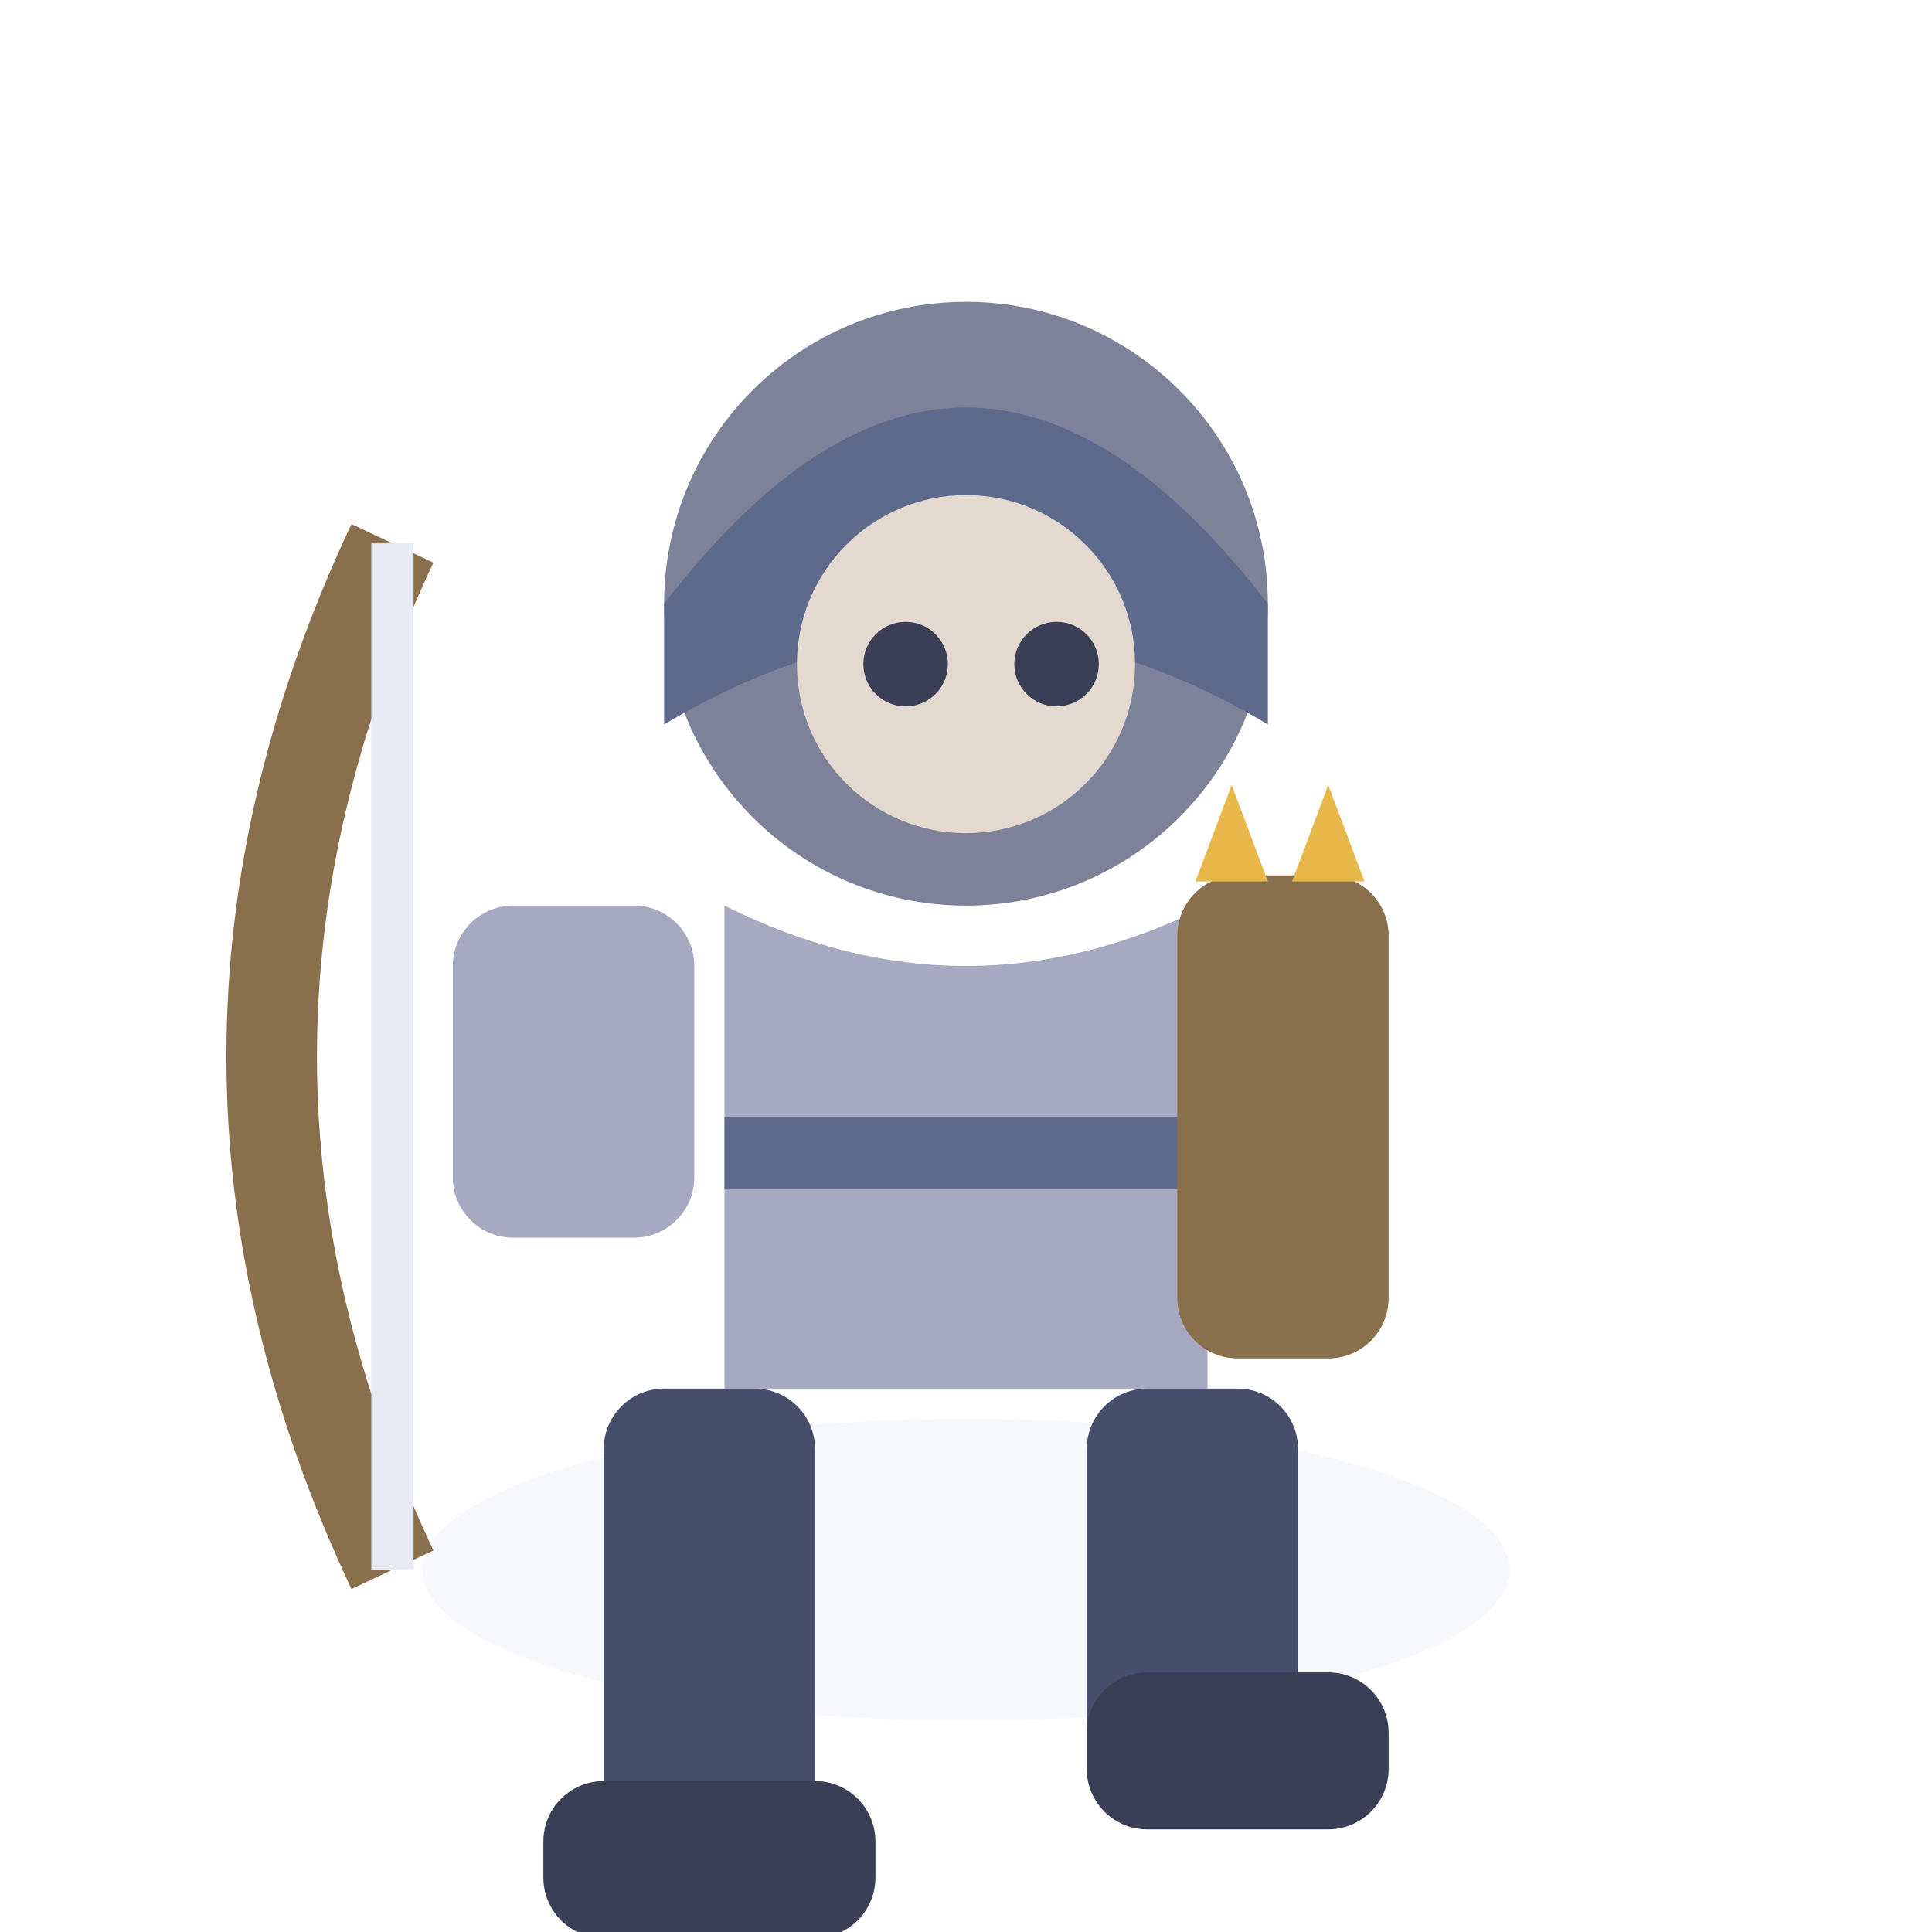
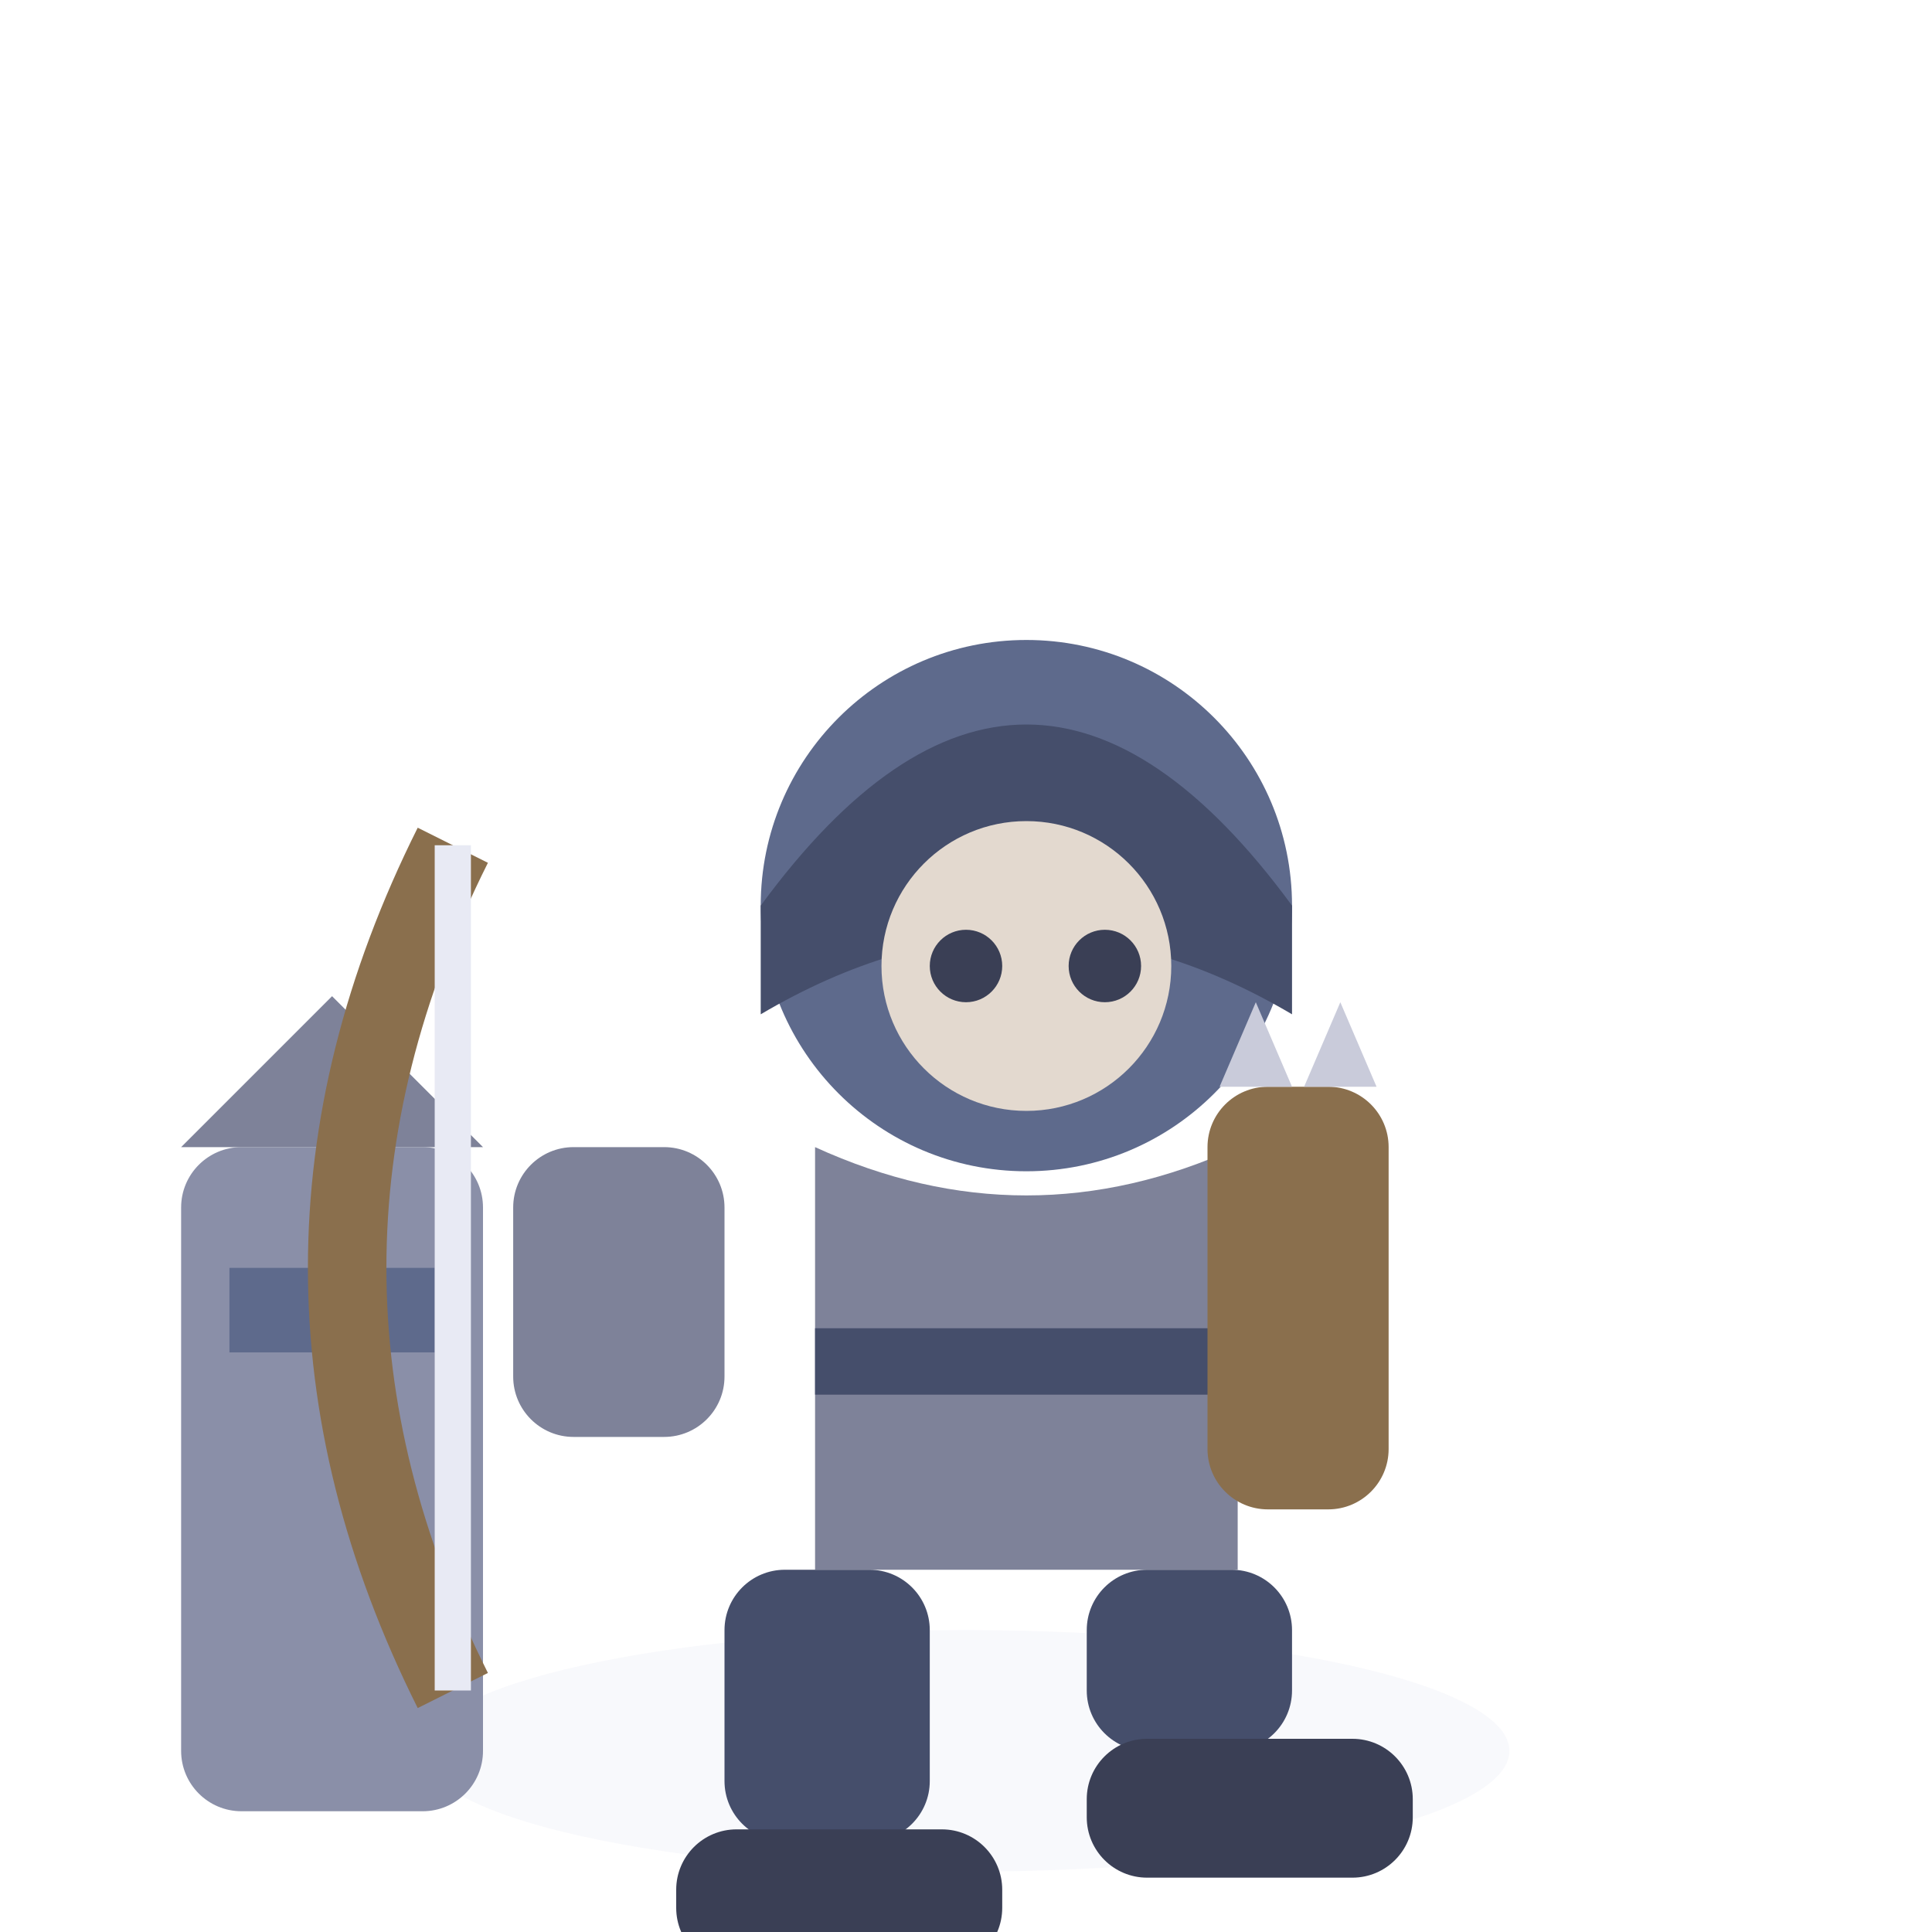
<svg xmlns="http://www.w3.org/2000/svg" viewBox="0 0 32 32">
-   <ellipse cx="16" cy="26" rx="9" ry="2.5" fill="#E8EAF4" opacity="0.35" />
-   <circle cx="16" cy="10" r="5" fill="#7E8299" />
-   <path d="M11,10 Q16,3.5 21,10 L21,12 Q16,9 11,12 Z" fill="#5E6A8C" />
-   <circle cx="16" cy="11" r="2.8" fill="#E3D9CF" />
-   <circle cx="15" cy="11" r="0.7" fill="#3A3F55" />
-   <circle cx="17.5" cy="11" r="0.7" fill="#3A3F55" />
-   <path d="M12,15 L12,23 L20,23 L20,15 Q16,17 12,15 Z" fill="#A6A9C0" />
-   <rect x="12" y="18.5" width="8" height="1.2" fill="#5E6A8C" />
-   <rect x="19.5" y="14.5" width="3.5" height="8" rx="1" fill="#8A6F4D" />
-   <path d="M20.4,13 L21,14.6 L19.8,14.6 Z" fill="#E8B94A" />
-   <path d="M22,13 L22.6,14.6 L21.4,14.6 Z" fill="#E8B94A" />
-   <rect x="7.5" y="15" width="4" height="5.5" rx="1" fill="#A6A9C0" />
-   <path d="M6.5,9 Q2.5,17.5 6.5,26" stroke="#8A6F4D" stroke-width="1.5" fill="none" />
-   <line x1="6.5" y1="9" x2="6.5" y2="26" stroke="#E8EAF4" stroke-width="0.7" />
-   <rect x="10" y="23" width="3.5" height="8" rx="1" fill="#454E6B" />
-   <rect x="18" y="23" width="3.5" height="6.5" rx="1" fill="#454E6B" />
-   <rect x="9" y="29.5" width="5.5" height="2.6" rx="1" fill="#3A3F55" />
-   <rect x="18" y="27.7" width="5" height="2.6" rx="1" fill="#3A3F55" />
+   <ellipse cx="16" cy="29" rx="9" ry="2" fill="#E8EAF4" opacity="0.3" />
+   <rect x="3" y="19" width="5" height="11" rx="1" fill="#8A8FA8" />
+   <rect x="3.8" y="21" width="3.4" height="1.4" fill="#5E6A8C" />
+   <path d="M3,19 L5.5,16.5 L8,19 Z" fill="#7E8299" />
+   <circle cx="17" cy="15" r="4.4" fill="#5E6A8C" />
+   <path d="M12.6,15 Q17,9 21.4,15 L21.4,16.8 Q17,14.2 12.6,16.8 Z" fill="#454E6B" />
+   <circle cx="17" cy="16" r="2.4" fill="#E3D9CF" />
+   <circle cx="16" cy="16" r="0.6" fill="#3A3F55" />
+   <circle cx="18.3" cy="16" r="0.6" fill="#3A3F55" />
+   <path d="M13.5,19 L13.5,26 L20.5,26 L20.5,19 Q17,20.6 13.5,19 Z" fill="#7E8299" />
+   <rect x="13.5" y="22" width="7" height="1.1" fill="#454E6B" />
+   <rect x="20" y="18" width="3" height="7" rx="1" fill="#8A6F4D" />
+   <path d="M20.8,16.6 L21.4,18 L20.2,18 Z" fill="#C9CBDA" />
+   <path d="M22.2,16.6 L22.8,18 L21.6,18 Z" fill="#C9CBDA" />
+   <rect x="8.5" y="19" width="3.5" height="4.8" rx="1" fill="#7E8299" />
+   <path d="M7.5,14 Q4,21 7.5,28" stroke="#8A6F4D" stroke-width="1.3" fill="none" />
+   <line x1="7.5" y1="14" x2="7.5" y2="28" stroke="#E8EAF4" stroke-width="0.6" />
+   <rect x="12" y="26" width="3.4" height="4.5" rx="1" fill="#454E6B" />
+   <rect x="18" y="26" width="3.4" height="3" rx="1" fill="#454E6B" />
+   <rect x="11.2" y="30.3" width="5.4" height="2.3" rx="1" fill="#3A3F55" />
+   <rect x="18" y="28.8" width="5.4" height="2.3" rx="1" fill="#3A3F55" />
</svg>
